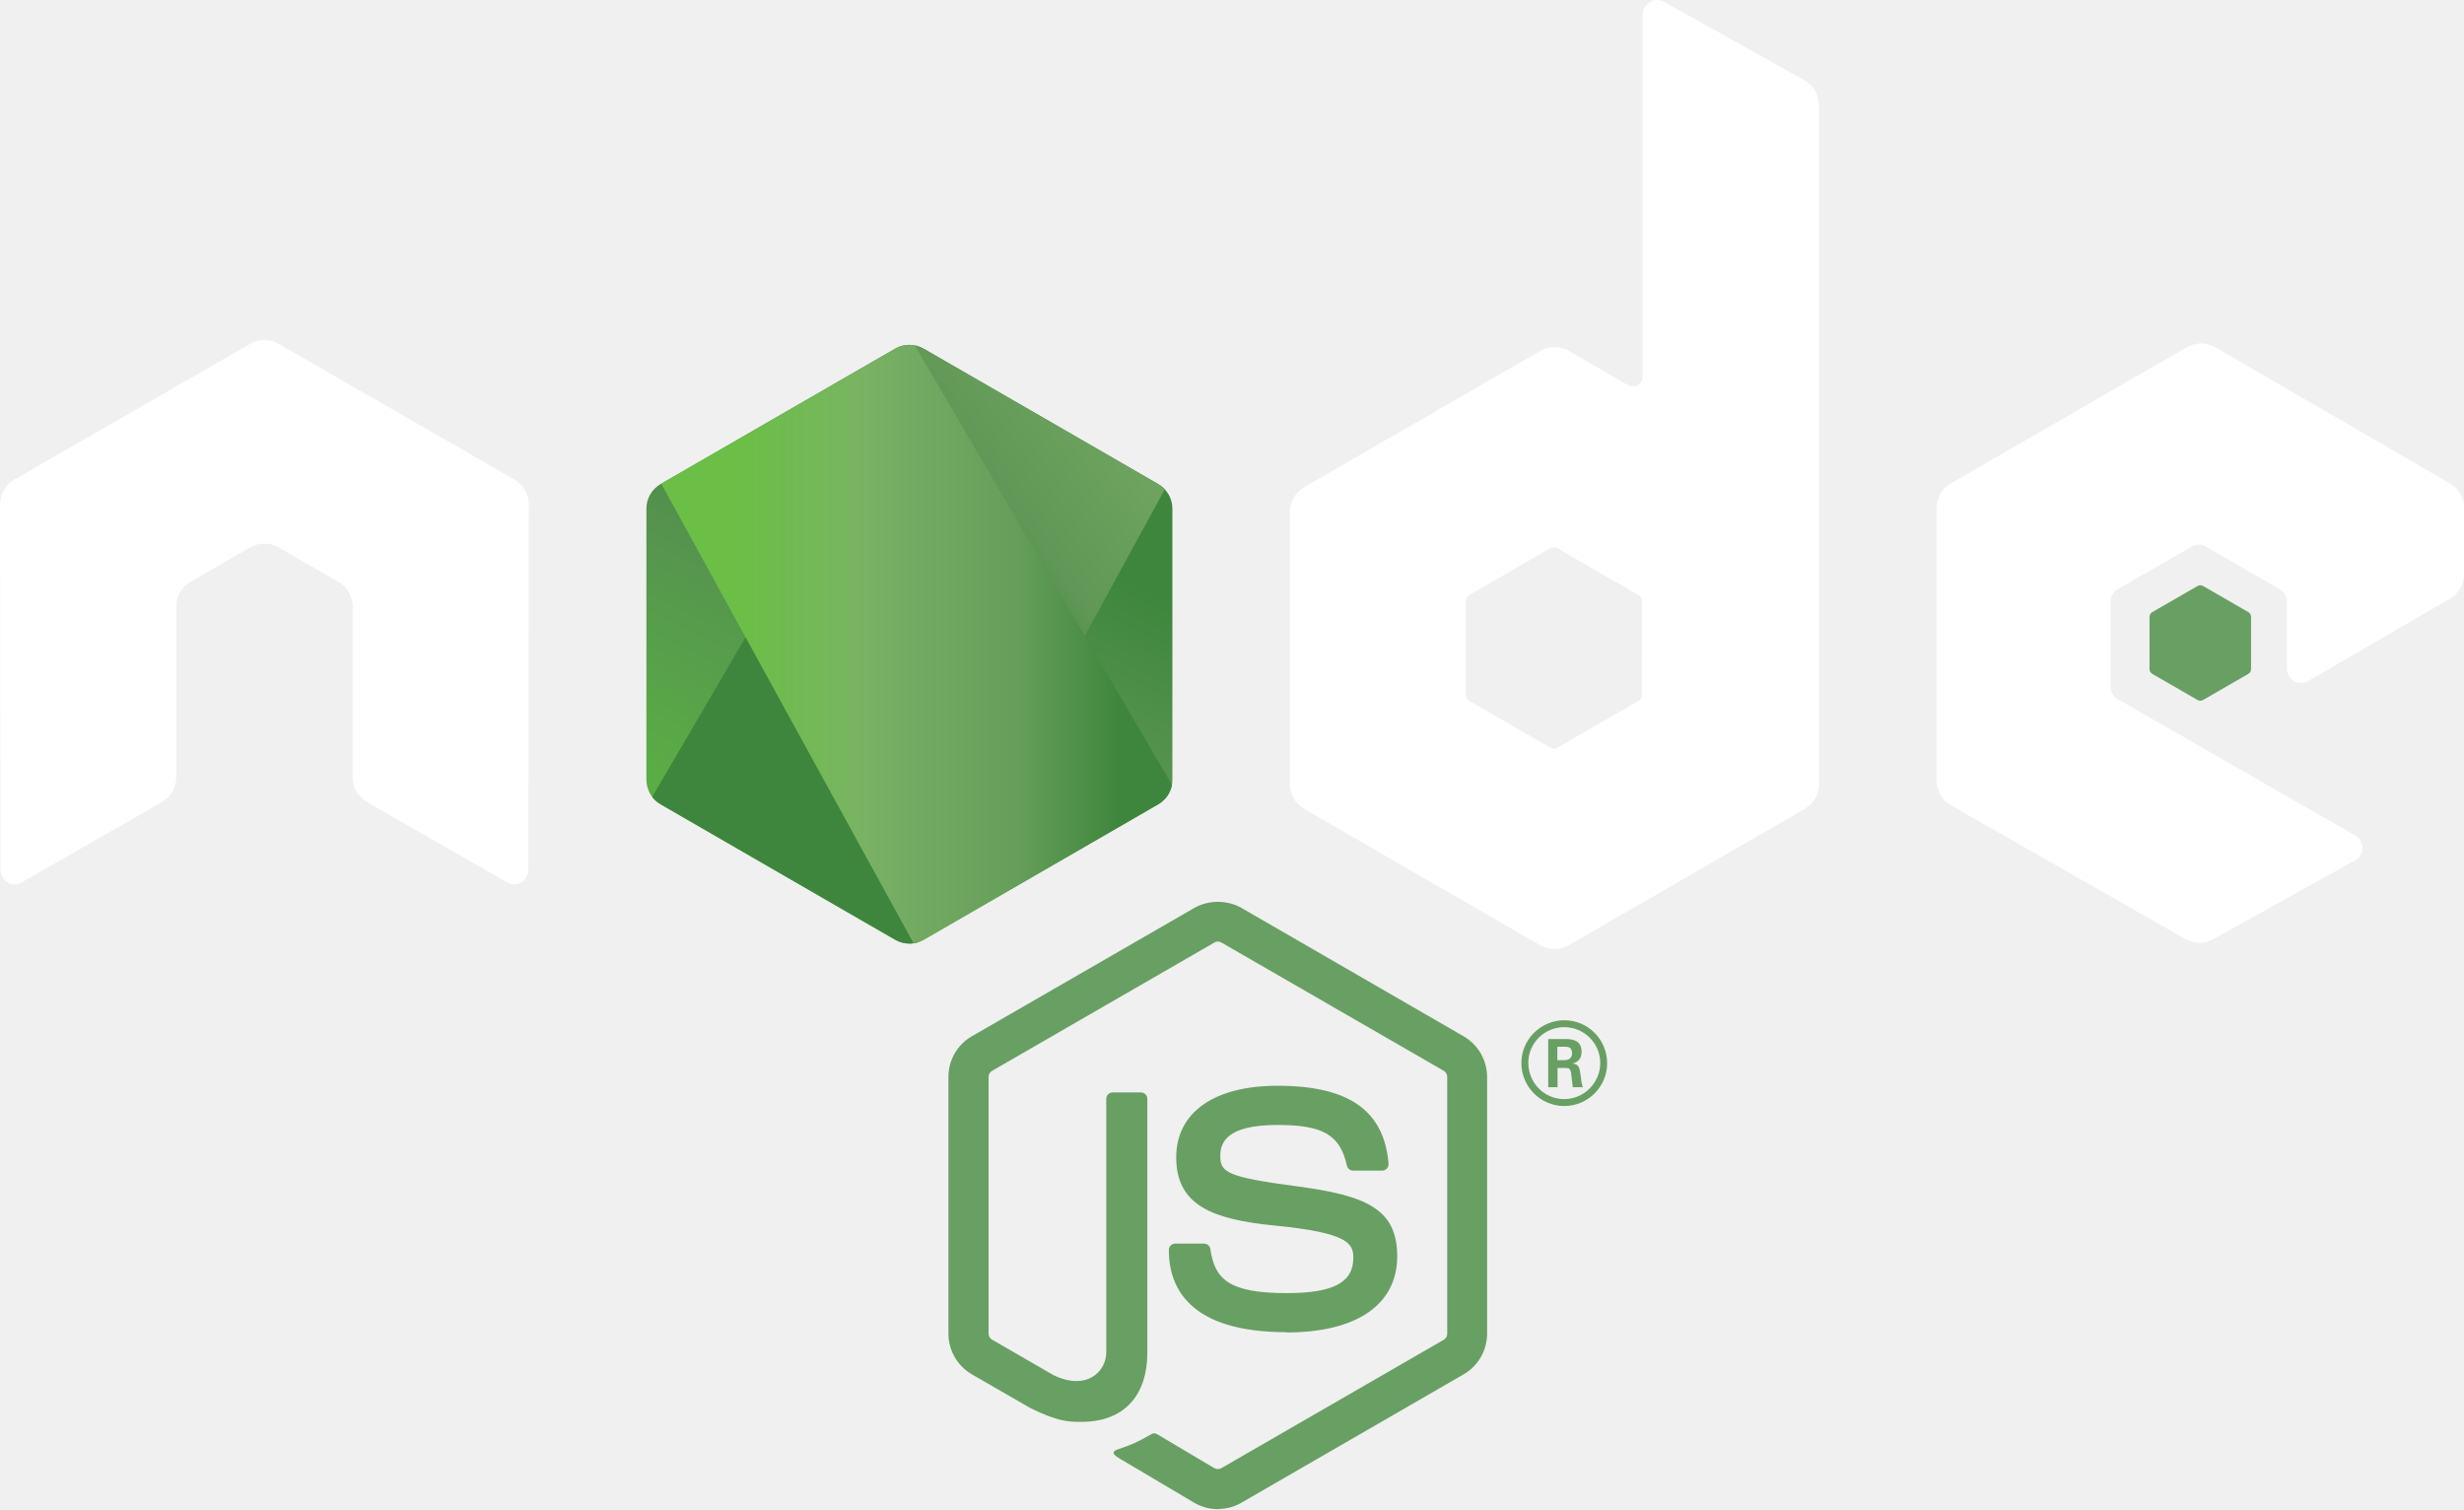
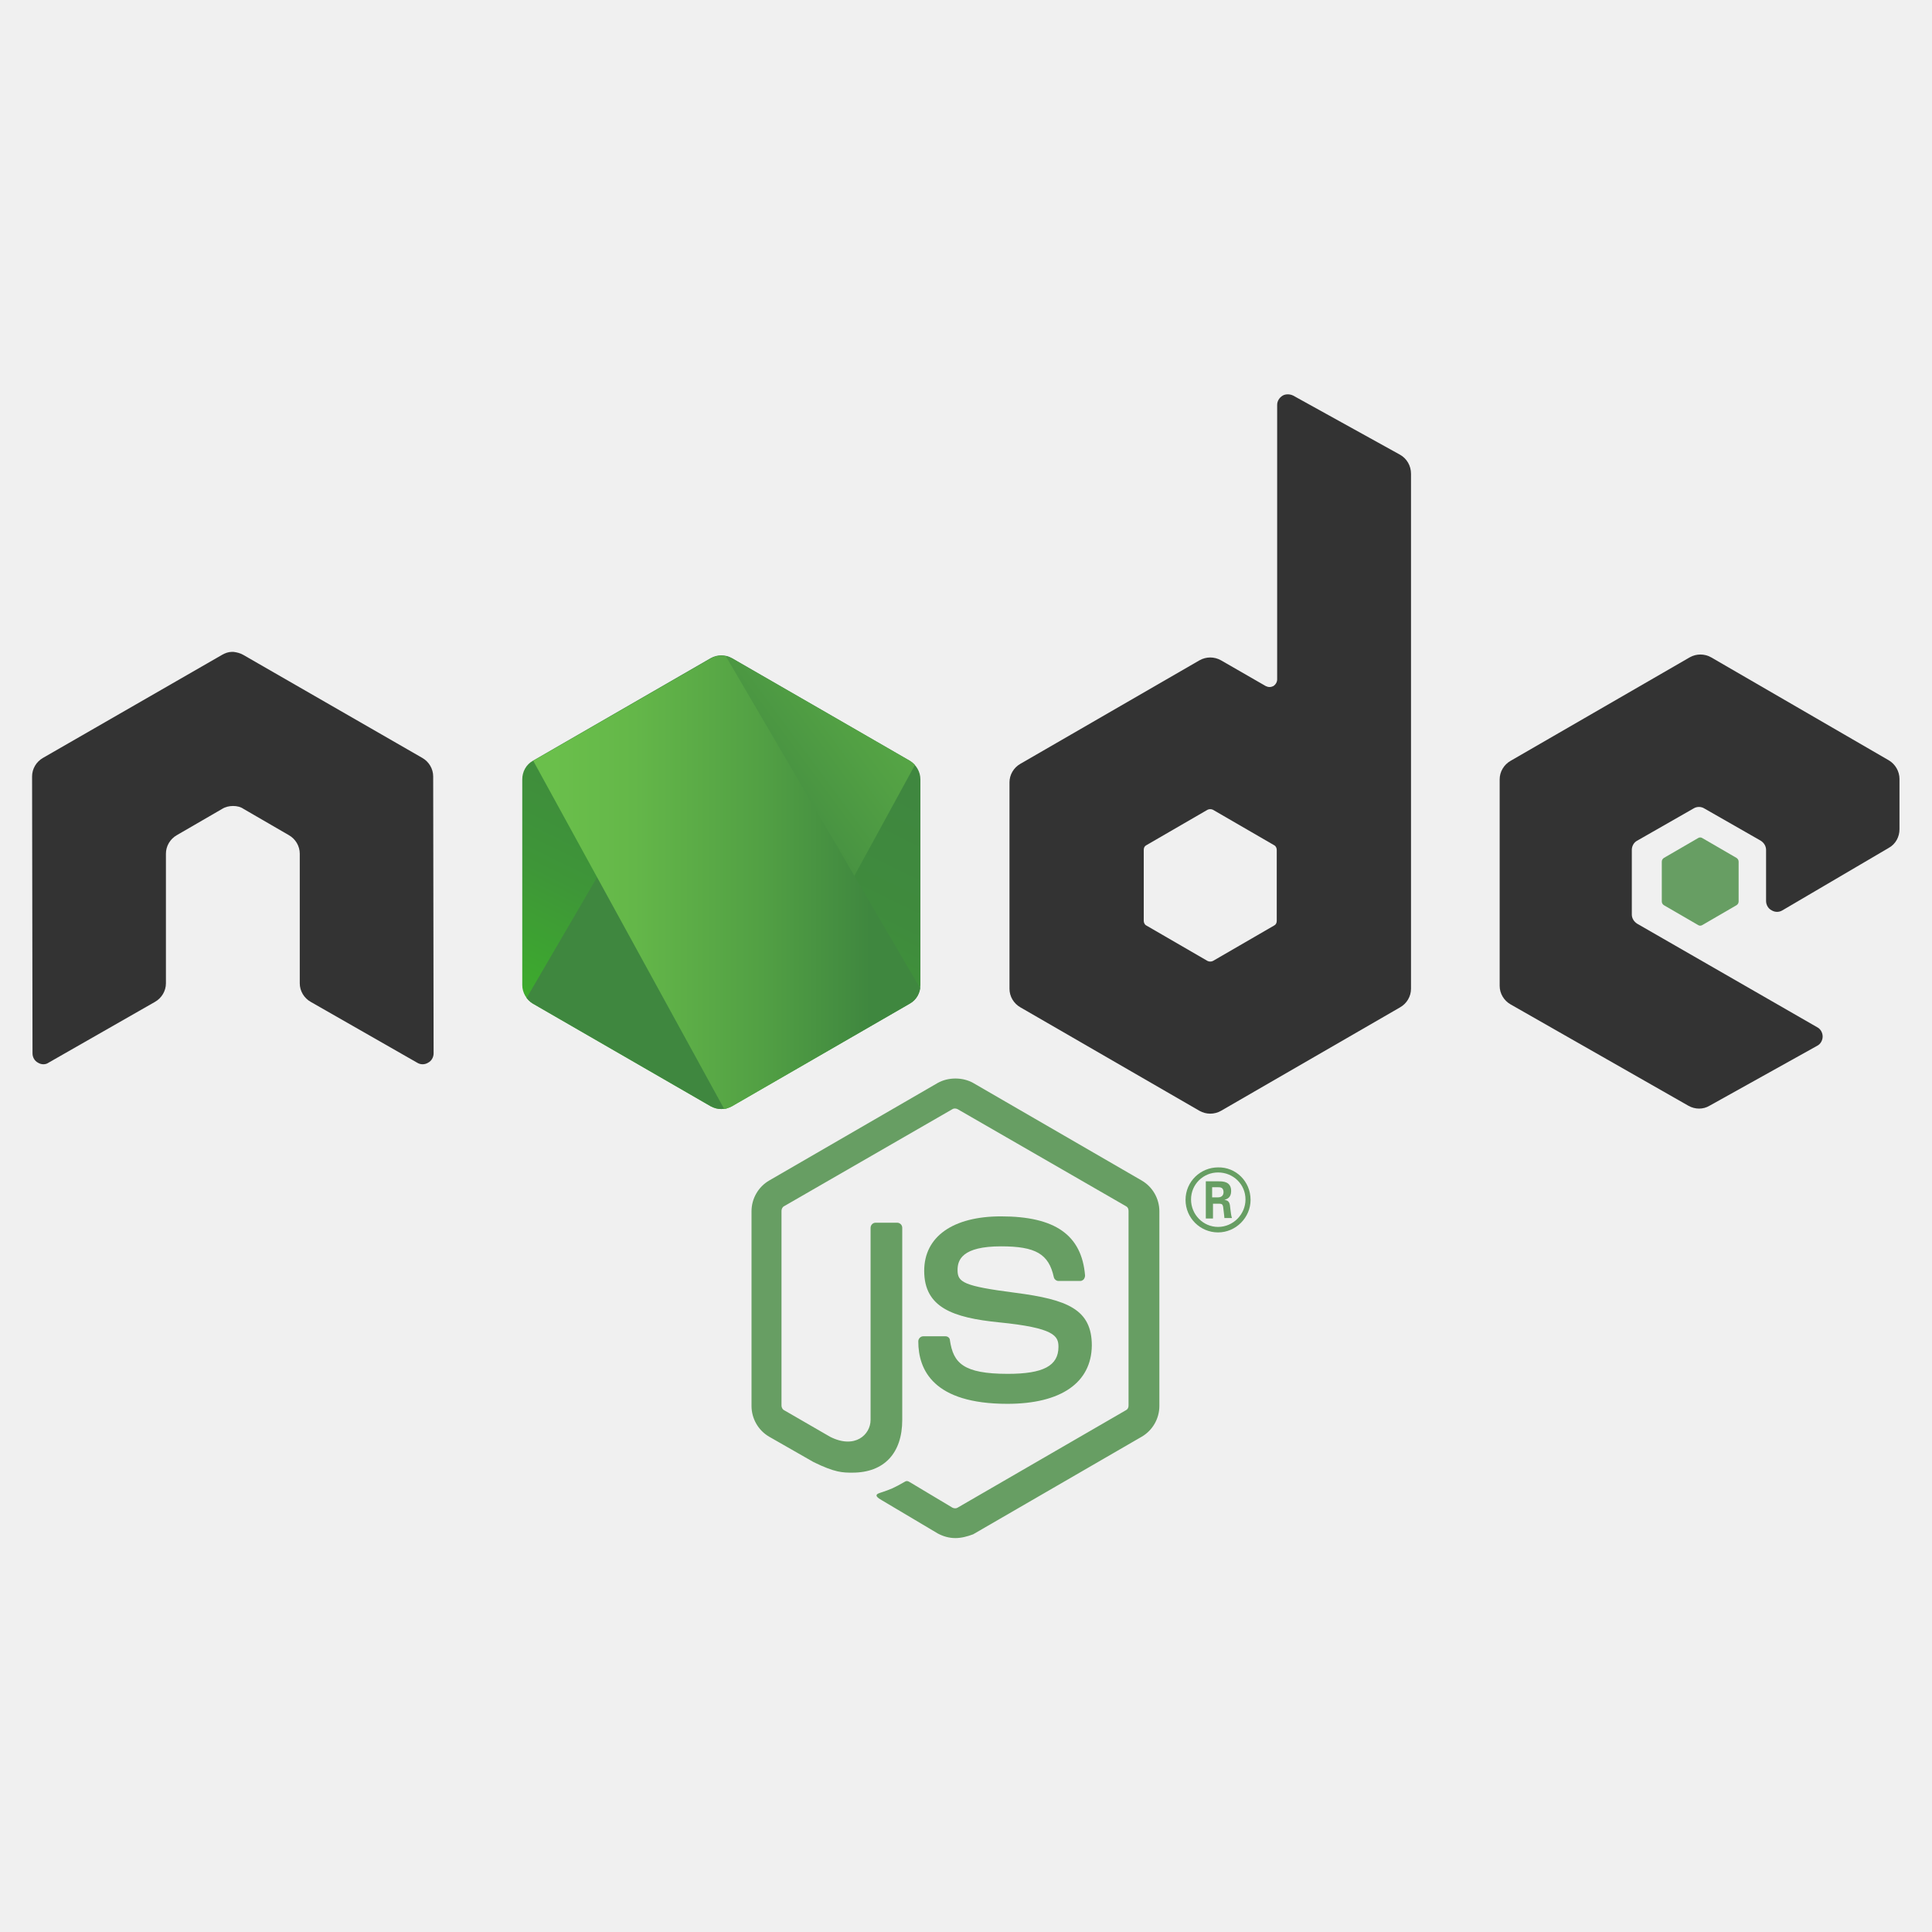
- <svg xmlns="http://www.w3.org/2000/svg" width="589.827" height="361.238" version="1.2" viewBox="0 0 442.37 270.929">
-   <defs>
-     <linearGradient id="b" x1="-.348" x2="1.251" gradientTransform="rotate(116.114 53.1 202.97) scale(86.48)" gradientUnits="userSpaceOnUse">
-       <stop offset=".3" stop-color="#3E863D" />
-       <stop offset=".5" stop-color="#55934F" />
-       <stop offset=".8" stop-color="#5AAD45" />
-     </linearGradient>
-     <linearGradient id="d" x1="-.456" x2=".582" gradientTransform="rotate(-36.46 550.846 -214.337) scale(132.798)" gradientUnits="userSpaceOnUse">
-       <stop offset=".57" stop-color="#3E863D" />
-       <stop offset=".72" stop-color="#619857" />
-       <stop offset="1" stop-color="#76AC64" />
-     </linearGradient>
-     <linearGradient id="f" x1=".043" x2=".984" gradientTransform="translate(192.862 279.652) scale(97.417)" gradientUnits="userSpaceOnUse">
-       <stop offset=".16" stop-color="#6BBF47" />
-       <stop offset=".38" stop-color="#79B461" />
-       <stop offset=".47" stop-color="#75AC64" />
-       <stop offset=".7" stop-color="#659E5A" />
-       <stop offset=".9" stop-color="#3E863D" />
-     </linearGradient>
-     <clipPath id="a">
-       <path d="M239.03 226.605l-42.13 24.317a5.085 5.085 0 00-2.546 4.406v48.668c0 1.817.968 3.496 2.546 4.406l42.133 24.336a5.1 5.1 0 005.09 0l42.126-24.336a5.096 5.096 0 002.54-4.406v-48.668c0-1.816-.97-3.496-2.55-4.406l-42.12-24.317a5.123 5.123 0 00-5.1 0" />
-     </clipPath>
-     <clipPath id="c">
-       <path d="M195.398 307.086c.403.523.907.976 1.5 1.316l36.14 20.875 6.02 3.46c.9.52 1.926.74 2.934.665.336-.027.672-.09 1-.183l44.434-81.36c-.34-.37-.738-.68-1.184-.94l-27.586-15.93-14.582-8.39a5.318 5.318 0 00-1.32-.53zm0 0" />
-     </clipPath>
-     <clipPath id="e">
-       <path d="M241.066 225.953a5.14 5.14 0 00-2.035.652l-42.01 24.247 45.3 82.51c.63-.09 1.25-.3 1.81-.624l42.13-24.336a5.105 5.105 0 002.46-3.476l-46.18-78.89a5.29 5.29 0 00-1.03-.102c-.14 0-.28.007-.42.02" />
-     </clipPath>
-   </defs>
-   <path fill="#689f63" d="M218.647 270.93c-1.46 0-2.91-.383-4.19-1.12l-13.337-7.896c-1.992-1.114-1.02-1.508-.363-1.735 2.656-.93 3.195-1.14 6.03-2.75.298-.17.688-.11.993.07l10.246 6.08c.37.2.895.2 1.238 0l39.95-23.06c.37-.21.61-.64.61-1.08v-46.1c0-.46-.24-.87-.618-1.1l-39.934-23.04c-.37-.22-.86-.22-1.23 0l-39.926 23.04c-.387.22-.633.65-.633 1.09v46.1c0 .44.24.86.62 1.07l10.94 6.32c5.94 2.97 9.57-.53 9.57-4.05v-45.5c0-.65.51-1.15 1.16-1.15h5.06c.63 0 1.15.5 1.15 1.15v45.52c0 7.92-4.32 12.47-11.83 12.47-2.31 0-4.13 0-9.21-2.5l-10.48-6.04a8.447 8.447 0 01-4.19-7.29v-46.1c0-3 1.6-5.8 4.19-7.28l39.99-23.07c2.53-1.43 5.89-1.43 8.4 0l39.94 23.08a8.428 8.428 0 014.19 7.28v46.1c0 2.99-1.61 5.78-4.19 7.28l-39.94 23.07a8.397 8.397 0 01-4.21 1.12" />
-   <path fill="#689f63" d="M230.987 239.164c-17.48 0-21.145-8.024-21.145-14.754 0-.64.516-1.15 1.157-1.15h5.16c.57 0 1.05.415 1.14.978.78 5.258 3.1 7.91 13.67 7.91 8.42 0 12-1.902 12-6.367 0-2.57-1.02-4.48-14.1-5.76-10.94-1.08-17.7-3.49-17.7-12.24 0-8.06 6.8-12.86 18.19-12.86 12.79 0 19.13 4.44 19.93 13.98a1.164 1.164 0 01-1.16 1.26h-5.19c-.54 0-1.01-.38-1.12-.9-1.25-5.53-4.27-7.3-12.48-7.3-9.19 0-10.26 3.2-10.26 5.6 0 2.91 1.26 3.76 13.66 5.4 12.28 1.63 18.11 3.93 18.11 12.56 0 8.7-7.26 13.69-19.92 13.69m48.66-48.89h1.34c1.1 0 1.31-.77 1.31-1.22 0-1.18-.81-1.18-1.26-1.18h-1.38zm-1.63-3.78h2.97c1.02 0 3.02 0 3.02 2.28 0 1.59-1.02 1.92-1.63 2.12 1.19.08 1.27.86 1.43 1.96.08.69.21 1.88.45 2.28h-1.83c-.05-.4-.33-2.6-.33-2.72-.12-.49-.29-.73-.9-.73h-1.51v3.46h-1.67zm-3.57 4.3c0 3.58 2.89 6.48 6.44 6.48 3.58 0 6.47-2.96 6.47-6.48 0-3.59-2.93-6.44-6.48-6.44-3.5 0-6.44 2.81-6.44 6.43m14.16.03c0 4.24-3.47 7.7-7.7 7.7-4.2 0-7.7-3.42-7.7-7.7 0-4.36 3.58-7.7 7.7-7.7 4.15 0 7.69 3.35 7.69 7.7" />
-   <path fill="#fff" fill-rule="evenodd" d="M94.936 90.55c0-1.84-.97-3.53-2.558-4.445l-42.356-24.37a4.946 4.946 0 00-2.328-.67h-.438c-.812.03-1.613.25-2.34.67L2.562 86.105A5.154 5.154 0 000 90.555l.093 65.64c0 .91.47 1.76 1.27 2.21.78.48 1.76.48 2.54 0l25.18-14.42c1.59-.946 2.56-2.618 2.56-4.44V108.88a5.1 5.1 0 012.555-4.43l10.72-6.174a5.086 5.086 0 012.56-.688c.876 0 1.77.226 2.544.687l10.715 6.172c1.586.91 2.56 2.6 2.56 4.43v30.663c0 1.82.983 3.5 2.565 4.44l25.164 14.41a2.5 2.5 0 002.56 0 2.568 2.568 0 001.268-2.21zm199.868 34.176c0 .457-.243.88-.64 1.106l-14.548 8.386a1.282 1.282 0 01-1.277 0l-14.55-8.386c-.4-.227-.64-.65-.64-1.106V107.93c0-.458.24-.88.63-1.11l14.54-8.4c.4-.23.89-.23 1.29 0l14.55 8.4c.4.23.64.652.64 1.11zM298.734.324a2.568 2.568 0 00-2.544.027c-.78.46-1.262 1.3-1.262 2.21v65a1.788 1.788 0 01-2.684 1.55L281.634 63a5.108 5.108 0 00-5.112 0l-42.37 24.453a5.105 5.105 0 00-2.56 4.42v48.92c0 1.83.977 3.51 2.56 4.43l42.37 24.47c1.582.91 3.53.91 5.117 0l42.37-24.48c1.58-.92 2.56-2.6 2.56-4.43V18.863a5.128 5.128 0 00-2.63-4.47zm141.093 107.164a5.116 5.116 0 002.543-4.422V91.21c0-1.824-.97-3.507-2.547-4.425l-42.1-24.44a5.113 5.113 0 00-5.13 0l-42.36 24.45c-1.59.92-2.56 2.6-2.56 4.43v48.9c0 1.84.99 3.54 2.58 4.45l42.09 23.99c1.55.89 3.45.9 5.02.03l25.46-14.15c.8-.45 1.31-1.3 1.31-2.22 0-.92-.49-1.78-1.29-2.23l-42.62-24.46c-.8-.45-1.29-1.3-1.29-2.21v-15.34c0-.916.48-1.76 1.28-2.216l13.26-7.65c.79-.46 1.76-.46 2.55 0l13.27 7.65c.79.45 1.28 1.3 1.28 2.21v12.06c0 .91.49 1.76 1.28 2.22.79.45 1.77.45 2.56-.01zm0 0" />
-   <path fill="#689f63" fill-rule="evenodd" d="M394.538 105.2a.97.97 0 01.98 0l8.13 4.69c.304.176.49.5.49.85v9.39c0 .35-.186.674-.49.85l-8.13 4.69a.97.97 0 01-.98 0l-8.125-4.69a.979.979 0 01-.5-.85v-9.39c0-.35.18-.674.49-.85zm0 0" />
-   <g clip-path="url(#a)" transform="translate(-78.306 -164.016)">
-     <path fill="url(#b)" d="M331.363 246.793l-118.715-58.19-60.87 124.174L270.49 370.97zm0 0" />
-   </g>
-   <g clip-path="url(#c)" transform="translate(-78.306 -164.016)">
-     <path fill="url(#d)" d="M144.07 264.004l83.825 113.453 110.86-81.906-83.83-113.45zm0 0" />
-   </g>
-   <g clip-path="url(#e)" transform="translate(-78.306 -164.016)">
-     <path fill="url(#f)" d="M197.02 225.934v107.43h91.683v-107.43zm0 0" />
+ <svg xmlns="http://www.w3.org/2000/svg" xmlns:xlink="http://www.w3.org/1999/xlink" version="1.1" id="Layer_1" x="0px" y="0px" viewBox="0 0 457.6 457.6" style="enable-background:new 0 0 457.6 457.6;" xml:space="preserve">
+   <style type="text/css">
+ 	.st0{fill:#679E63;}
+ 	.st1{fill-rule:evenodd;clip-rule:evenodd;fill:#333333;}
+ 	.st2{fill-rule:evenodd;clip-rule:evenodd;fill:#679E63;}
+ 	.st3{clip-path:url(#XMLID_3_);}
+ 	.st4{fill:none;}
+ 	.st5{fill:url(#SVGID_1_);}
+ 	.st6{fill:url(#SVGID_2_);}
+ 	.st7{fill:url(#SVGID_3_);}
+ 	.st8{fill:url(#SVGID_4_);}
+ 	.st9{fill:url(#SVGID_5_);}
+ 	.st10{fill:url(#SVGID_6_);}
+ </style>
+   <g>
+     <g>
+       <path class="st0" d="M226.3,364.3c-1.5,0-2.9-0.4-4.2-1.1l-13.3-7.9c-2-1.1-1-1.5-0.4-1.7c2.7-0.9,3.2-1.1,6-2.7    c0.3-0.2,0.7-0.1,1,0.1l10.2,6.1c0.4,0.2,0.9,0.2,1.2,0l39.9-23.1c0.4-0.2,0.6-0.6,0.6-1.1v-46.1c0-0.5-0.2-0.9-0.6-1.1l-39.9-23    c-0.4-0.2-0.9-0.2-1.2,0l-39.9,23c-0.4,0.2-0.6,0.7-0.6,1.1v46.1c0,0.4,0.2,0.9,0.6,1.1l10.9,6.3c5.9,3,9.6-0.5,9.6-4v-45.5    c0-0.6,0.5-1.2,1.2-1.2h5.1c0.6,0,1.2,0.5,1.2,1.2v45.5c0,7.9-4.3,12.5-11.8,12.5c-2.3,0-4.1,0-9.2-2.5l-10.5-6    c-2.6-1.5-4.2-4.3-4.2-7.3v-46.1c0-3,1.6-5.8,4.2-7.3l39.9-23.1c2.5-1.4,5.9-1.4,8.4,0l39.9,23.1c2.6,1.5,4.2,4.3,4.2,7.3v46.1    c0,3-1.6,5.8-4.2,7.3l-39.9,23.1C229.2,363.9,227.7,364.3,226.3,364.3z" />
+       <path class="st0" d="M238.6,332.5c-17.5,0-21.1-8-21.1-14.8c0-0.6,0.5-1.2,1.2-1.2h5.2c0.6,0,1.1,0.4,1.1,1    c0.8,5.3,3.1,7.9,13.7,7.9c8.4,0,12-1.9,12-6.4c0-2.6-1-4.5-14.1-5.8c-10.9-1.1-17.7-3.5-17.7-12.2c0-8.1,6.8-12.9,18.2-12.9    c12.8,0,19.1,4.4,19.9,14c0,0.3-0.1,0.6-0.3,0.9c-0.2,0.2-0.5,0.4-0.8,0.4h-5.2c-0.5,0-1-0.4-1.1-0.9c-1.2-5.5-4.3-7.3-12.5-7.3    c-9.2,0-10.3,3.2-10.3,5.6c0,2.9,1.3,3.8,13.7,5.4c12.3,1.6,18.1,3.9,18.1,12.5C258.5,327.5,251.3,332.5,238.6,332.5z" />
+     </g>
+     <g>
+       <path class="st0" d="M296.2,284.2c0,4.2-3.5,7.7-7.7,7.7c-4.2,0-7.7-3.4-7.7-7.7c0-4.4,3.6-7.7,7.7-7.7    C292.7,276.4,296.2,279.8,296.2,284.2z M282.1,284.1c0,3.6,2.9,6.5,6.4,6.5c3.6,0,6.5-3,6.5-6.5c0-3.6-2.9-6.4-6.5-6.4    C285,277.7,282.1,280.5,282.1,284.1z M285.6,279.8h3c1,0,3,0,3,2.3c0,1.6-1,1.9-1.6,2.1c1.2,0.1,1.3,0.9,1.4,2    c0.1,0.7,0.2,1.9,0.4,2.3H290c0-0.4-0.3-2.6-0.3-2.7c-0.1-0.5-0.3-0.7-0.9-0.7h-1.5v3.5h-1.7V279.8z M287.2,283.6h1.3    c1.1,0,1.3-0.8,1.3-1.2c0-1.2-0.8-1.2-1.3-1.2h-1.4V283.6z" />
+     </g>
+     <path class="st1" d="M102.6,183.9c0-1.8-1-3.5-2.6-4.4l-42.4-24.4c-0.7-0.4-1.5-0.6-2.3-0.7c-0.1,0-0.4,0-0.4,0   c-0.8,0-1.6,0.3-2.3,0.7l-42.4,24.4c-1.6,0.9-2.6,2.6-2.6,4.4l0.1,65.6c0,0.9,0.5,1.8,1.3,2.2c0.8,0.5,1.8,0.5,2.5,0l25.2-14.4   c1.6-0.9,2.6-2.6,2.6-4.4v-30.7c0-1.8,1-3.5,2.6-4.4l10.7-6.2c0.8-0.5,1.7-0.7,2.6-0.7c0.9,0,1.8,0.2,2.5,0.7l10.7,6.2   c1.6,0.9,2.6,2.6,2.6,4.4v30.7c0,1.8,1,3.5,2.6,4.4l25.2,14.4c0.8,0.5,1.8,0.5,2.6,0c0.8-0.4,1.3-1.3,1.3-2.2L102.6,183.9z" />
+     <path class="st1" d="M306.3,93.7c-0.8-0.4-1.8-0.4-2.5,0c-0.8,0.5-1.3,1.3-1.3,2.2v65c0,0.6-0.3,1.2-0.9,1.6   c-0.6,0.3-1.2,0.3-1.8,0l-10.6-6.1c-1.6-0.9-3.5-0.9-5.1,0l-42.4,24.5c-1.6,0.9-2.6,2.6-2.6,4.4v48.9c0,1.8,1,3.5,2.6,4.4   l42.4,24.5c1.6,0.9,3.5,0.9,5.1,0l42.4-24.5c1.6-0.9,2.6-2.6,2.6-4.4V112.2c0-1.9-1-3.6-2.6-4.5L306.3,93.7z M302.4,218.1   c0,0.5-0.2,0.9-0.6,1.1l-14.5,8.4c-0.4,0.2-0.9,0.2-1.3,0l-14.5-8.4c-0.4-0.2-0.6-0.7-0.6-1.1v-16.8c0-0.5,0.2-0.9,0.6-1.1   l14.5-8.4c0.4-0.2,0.9-0.2,1.3,0l14.5,8.4c0.4,0.2,0.6,0.7,0.6,1.1V218.1z" />
+     <g>
+       <path class="st1" d="M447.4,200.8c1.6-0.9,2.5-2.6,2.5-4.4v-11.9c0-1.8-1-3.5-2.5-4.4l-42.1-24.4c-1.6-0.9-3.5-0.9-5.1,0    l-42.4,24.5c-1.6,0.9-2.6,2.6-2.6,4.4v48.9c0,1.8,1,3.5,2.6,4.4l42.1,24c1.6,0.9,3.5,0.9,5,0l25.5-14.2c0.8-0.4,1.3-1.3,1.3-2.2    c0-0.9-0.5-1.8-1.3-2.2l-42.6-24.5c-0.8-0.5-1.3-1.3-1.3-2.2v-15.3c0-0.9,0.5-1.8,1.3-2.2l13.3-7.6c0.8-0.5,1.8-0.5,2.6,0    l13.3,7.6c0.8,0.5,1.3,1.3,1.3,2.2v12.1c0,0.9,0.5,1.8,1.3,2.2c0.8,0.5,1.8,0.5,2.6,0L447.4,200.8z" />
+       <path class="st2" d="M402.2,198.5c0.3-0.2,0.7-0.2,1,0l8.1,4.7c0.3,0.2,0.5,0.5,0.5,0.9v9.4c0,0.4-0.2,0.7-0.5,0.9l-8.1,4.7    c-0.3,0.2-0.7,0.2-1,0l-8.1-4.7c-0.3-0.2-0.5-0.5-0.5-0.9v-9.4c0-0.4,0.2-0.7,0.5-0.9L402.2,198.5z" />
+     </g>
+     <g>
+       <defs>
+         <path id="XMLID_143_" d="M173.4,155.9c-1.6-0.9-3.5-0.9-5.1,0l-42.1,24.3c-1.6,0.9-2.5,2.6-2.5,4.4v48.7c0,1.8,1,3.5,2.5,4.4     l42.1,24.3c1.6,0.9,3.5,0.9,5.1,0l42.1-24.3c1.6-0.9,2.5-2.6,2.5-4.4v-48.7c0-1.8-1-3.5-2.5-4.4L173.4,155.9z" />
+       </defs>
+       <linearGradient id="XMLID_2_" gradientUnits="userSpaceOnUse" x1="188.01" y1="174.034" x2="149.945" y2="251.686">
+         <stop offset="0" style="stop-color:#3F873F" />
+         <stop offset="0.33" style="stop-color:#3F8B3D" />
+         <stop offset="0.637" style="stop-color:#3E9638" />
+         <stop offset="0.934" style="stop-color:#3DA92E" />
+         <stop offset="1" style="stop-color:#3DAE2B" />
+       </linearGradient>
+       <use xlink:href="#XMLID_143_" style="overflow:visible;fill-rule:evenodd;clip-rule:evenodd;fill:url(#XMLID_2_);" />
+       <clipPath id="XMLID_3_">
+         <use xlink:href="#XMLID_143_" style="overflow:visible;" />
+       </clipPath>
+       <g class="st3">
+         <path class="st4" d="M168.3,155.9L126,180.2c-1.6,0.9-2.7,2.6-2.7,4.4v48.7c0,1.2,0.5,2.3,1.3,3.2l47.4-81.2     C170.8,155.1,169.4,155.3,168.3,155.9z" />
+         <path class="st4" d="M172.3,262.5c0.4-0.1,0.8-0.3,1.2-0.5l42.2-24.3c1.6-0.9,2.6-2.6,2.6-4.4v-48.7c0-1.3-0.6-2.6-1.5-3.5     L172.3,262.5z" />
+         <linearGradient id="SVGID_1_" gradientUnits="userSpaceOnUse" x1="164.466" y1="214.673" x2="271.274" y2="135.758">
+           <stop offset="0.138" style="stop-color:#3F873F" />
+           <stop offset="0.402" style="stop-color:#52A044" />
+           <stop offset="0.713" style="stop-color:#64B749" />
+           <stop offset="0.908" style="stop-color:#6ABF4B" />
+         </linearGradient>
+         <path class="st5" d="M215.6,180.2l-42.3-24.3c-0.4-0.2-0.9-0.4-1.3-0.5l-47.4,81.2c0.4,0.5,0.9,0.9,1.4,1.2l42.3,24.3     c1.2,0.7,2.6,0.9,3.9,0.5l44.5-81.4C216.4,180.8,216.1,180.5,215.6,180.2z" />
+       </g>
+       <g class="st3">
+         <path class="st4" d="M218.3,233.3v-48.7c0-1.8-1.1-3.5-2.7-4.4l-42.3-24.3c-0.5-0.3-1-0.5-1.6-0.6l46.3,79.1     C218.2,234.1,218.3,233.7,218.3,233.3z" />
+         <path class="st4" d="M126,180.2c-1.6,0.9-2.7,2.6-2.7,4.4v48.7c0,1.8,1.2,3.5,2.7,4.4l42.3,24.3c1,0.6,2.1,0.8,3.3,0.6     l-45.3-82.6L126,180.2z" />
+         <linearGradient id="SVGID_2_" gradientUnits="userSpaceOnUse" x1="122.171" y1="147.154" x2="219.588" y2="147.154">
+           <stop offset="9.191646e-02" style="stop-color:#6ABF4B" />
+           <stop offset="0.287" style="stop-color:#64B749" />
+           <stop offset="0.598" style="stop-color:#52A044" />
+           <stop offset="0.862" style="stop-color:#3F873F" />
+         </linearGradient>
+         <polygon class="st6" points="166.9,147 166.4,147.3 167.1,147.3    " />
+         <linearGradient id="SVGID_3_" gradientUnits="userSpaceOnUse" x1="122.171" y1="208.971" x2="219.588" y2="208.971">
+           <stop offset="9.191646e-02" style="stop-color:#6ABF4B" />
+           <stop offset="0.287" style="stop-color:#64B749" />
+           <stop offset="0.598" style="stop-color:#52A044" />
+           <stop offset="0.862" style="stop-color:#3F873F" />
+         </linearGradient>
+         <path class="st7" d="M215.7,237.7c1.2-0.7,2.1-1.9,2.5-3.2l-46.3-79.1c-1.2-0.2-2.5-0.1-3.6,0.6l-42,24.2l45.3,82.6     c0.6-0.1,1.3-0.3,1.9-0.6L215.7,237.7z" />
+         <linearGradient id="SVGID_4_" gradientUnits="userSpaceOnUse" x1="122.171" y1="236.781" x2="219.588" y2="236.781">
+           <stop offset="9.191646e-02" style="stop-color:#6ABF4B" />
+           <stop offset="0.287" style="stop-color:#64B749" />
+           <stop offset="0.598" style="stop-color:#52A044" />
+           <stop offset="0.862" style="stop-color:#3F873F" />
+         </linearGradient>
+         <polygon class="st8" points="219.6,236.9 219.3,236.5 219.3,237.1    " />
+         <linearGradient id="SVGID_5_" gradientUnits="userSpaceOnUse" x1="122.171" y1="249.351" x2="219.588" y2="249.351">
+           <stop offset="9.191646e-02" style="stop-color:#6ABF4B" />
+           <stop offset="0.287" style="stop-color:#64B749" />
+           <stop offset="0.598" style="stop-color:#52A044" />
+           <stop offset="0.862" style="stop-color:#3F873F" />
+         </linearGradient>
+         <path class="st9" d="M215.7,237.7l-42.2,24.3c-0.6,0.3-1.2,0.5-1.9,0.6l0.8,1.5l46.8-27.1v-0.6l-1.2-2     C217.8,235.8,216.9,237,215.7,237.7z" />
+         <linearGradient id="SVGID_6_" gradientUnits="userSpaceOnUse" x1="233.78" y1="171.732" x2="173.7" y2="294.296">
+           <stop offset="0" style="stop-color:#3F873F" />
+           <stop offset="0.33" style="stop-color:#3F8B3D" />
+           <stop offset="0.637" style="stop-color:#3E9638" />
+           <stop offset="0.934" style="stop-color:#3DA92E" />
+           <stop offset="1" style="stop-color:#3DAE2B" />
+         </linearGradient>
+         <path class="st10" d="M215.7,237.7l-42.2,24.3c-0.6,0.3-1.2,0.5-1.9,0.6l0.8,1.5l46.8-27.1v-0.6l-1.2-2     C217.8,235.8,216.9,237,215.7,237.7z" />
+       </g>
+     </g>
  </g>
</svg>
